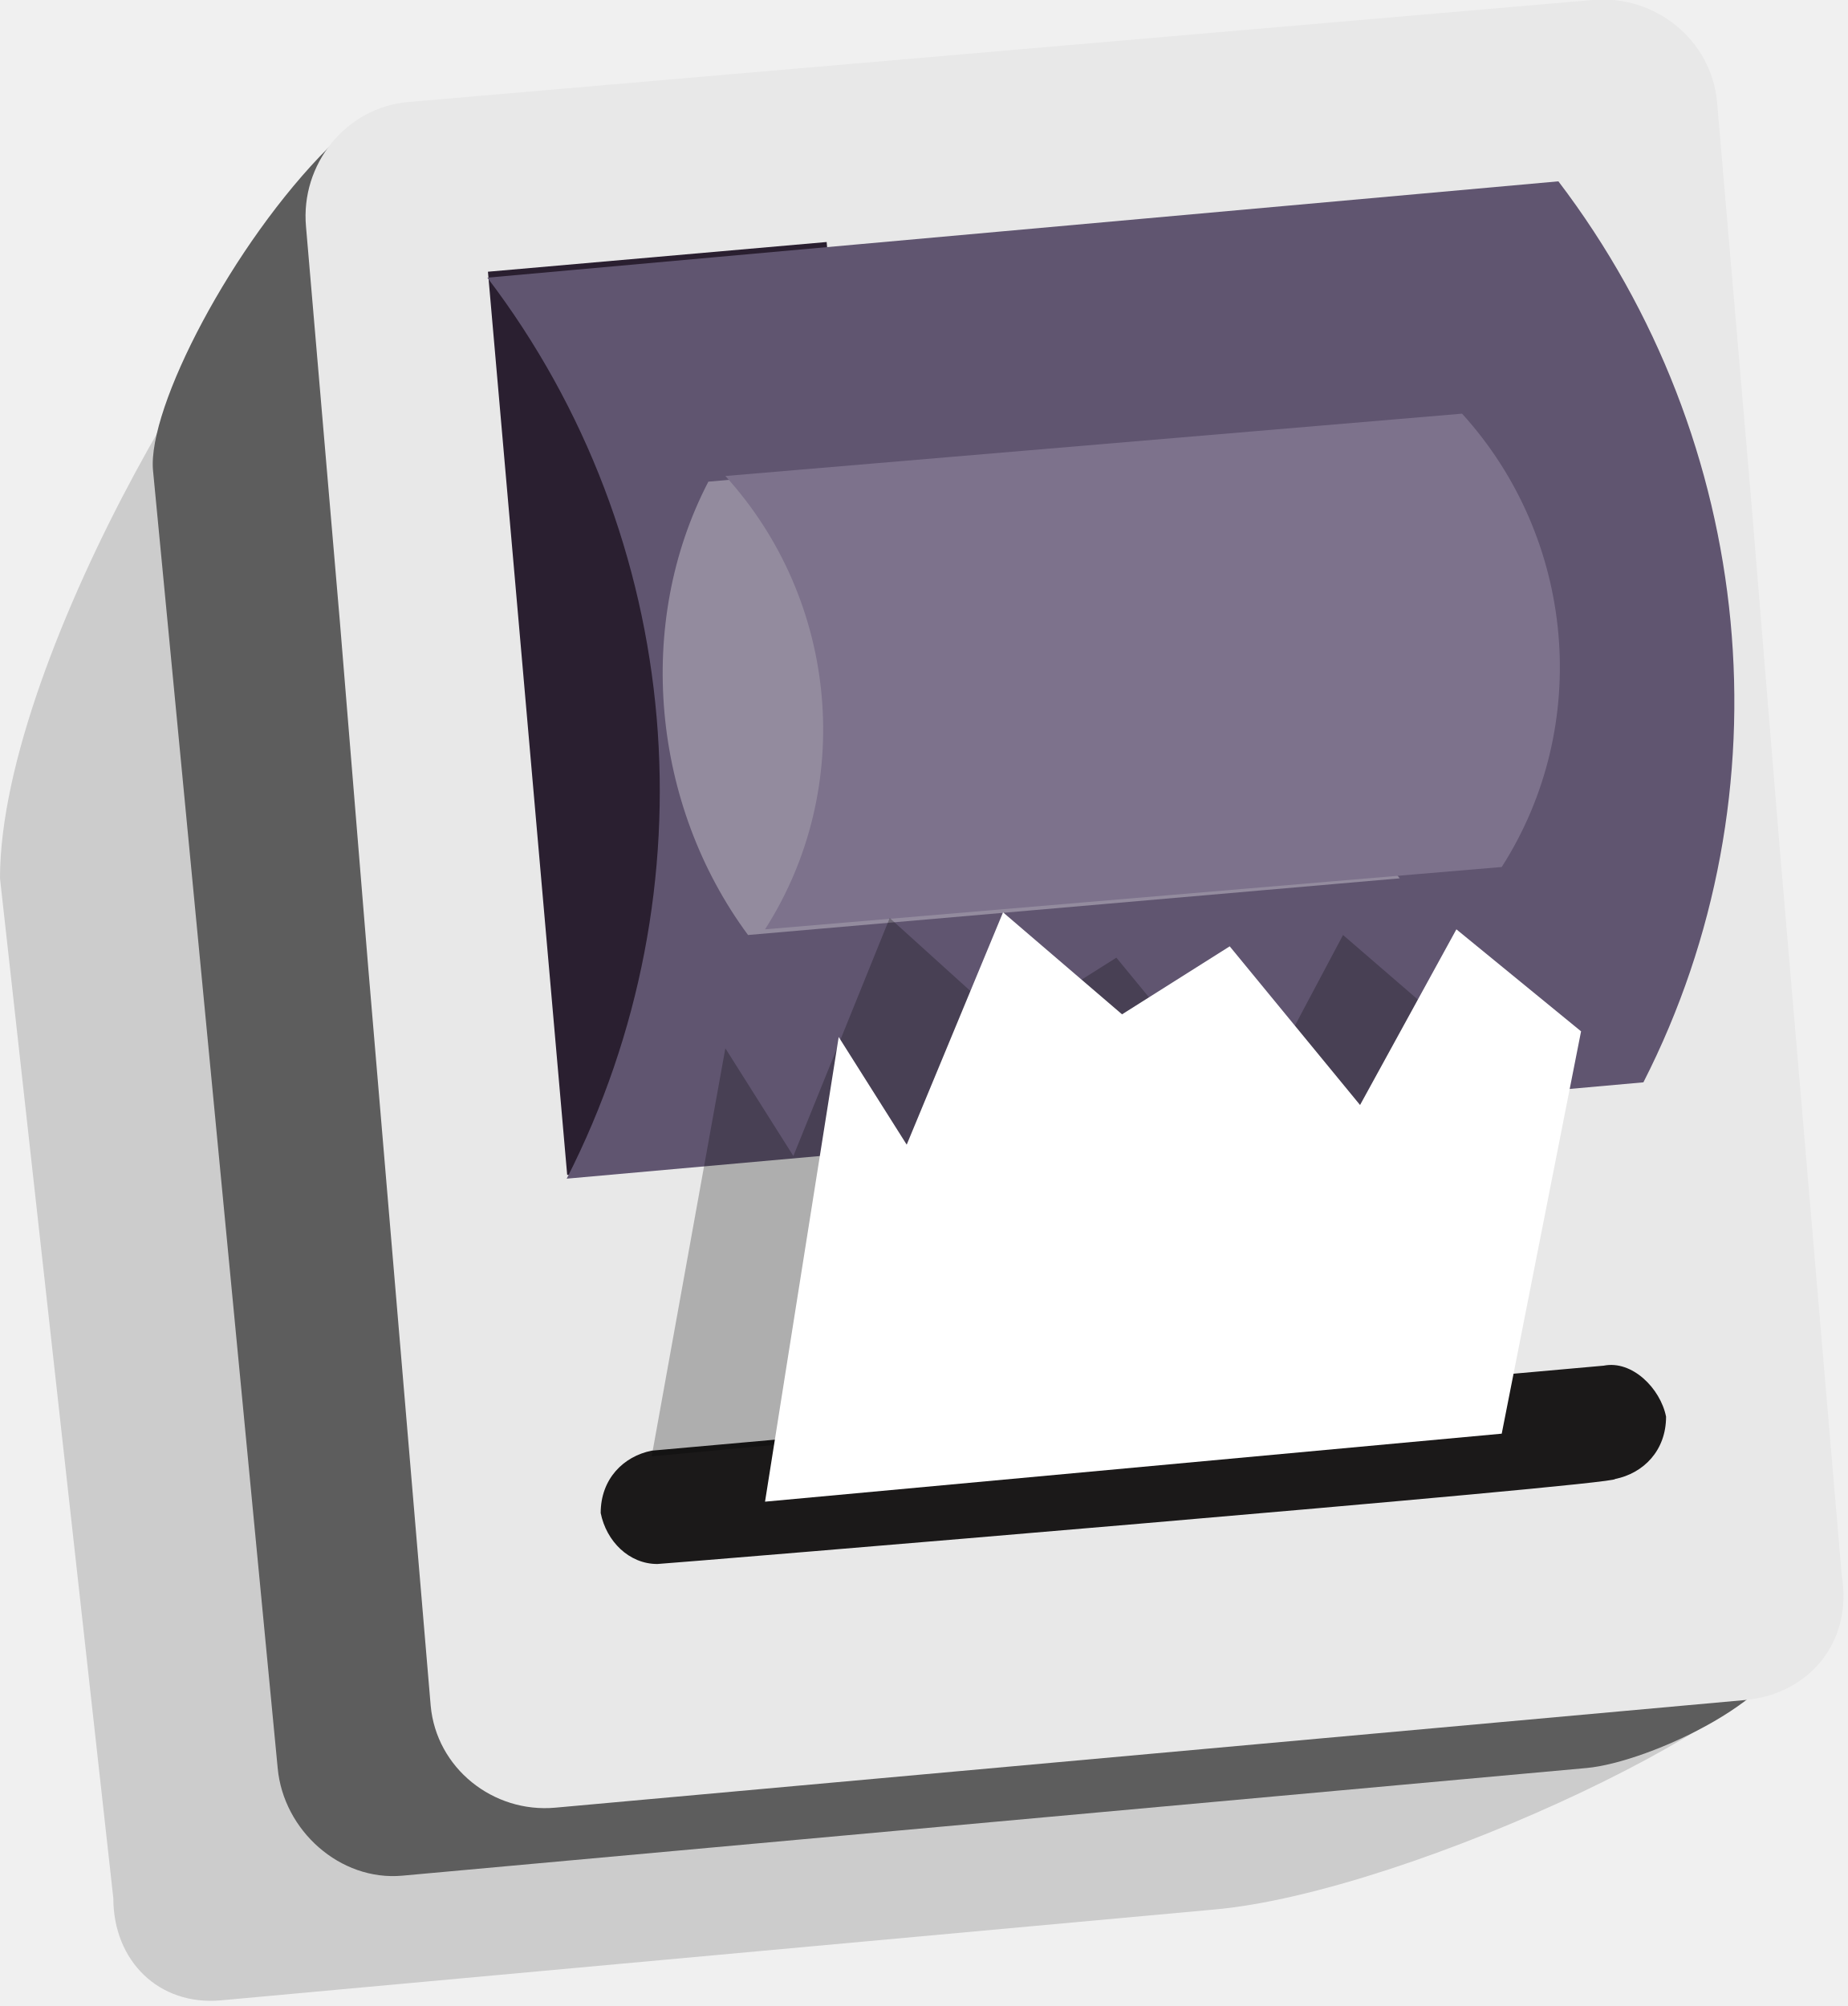
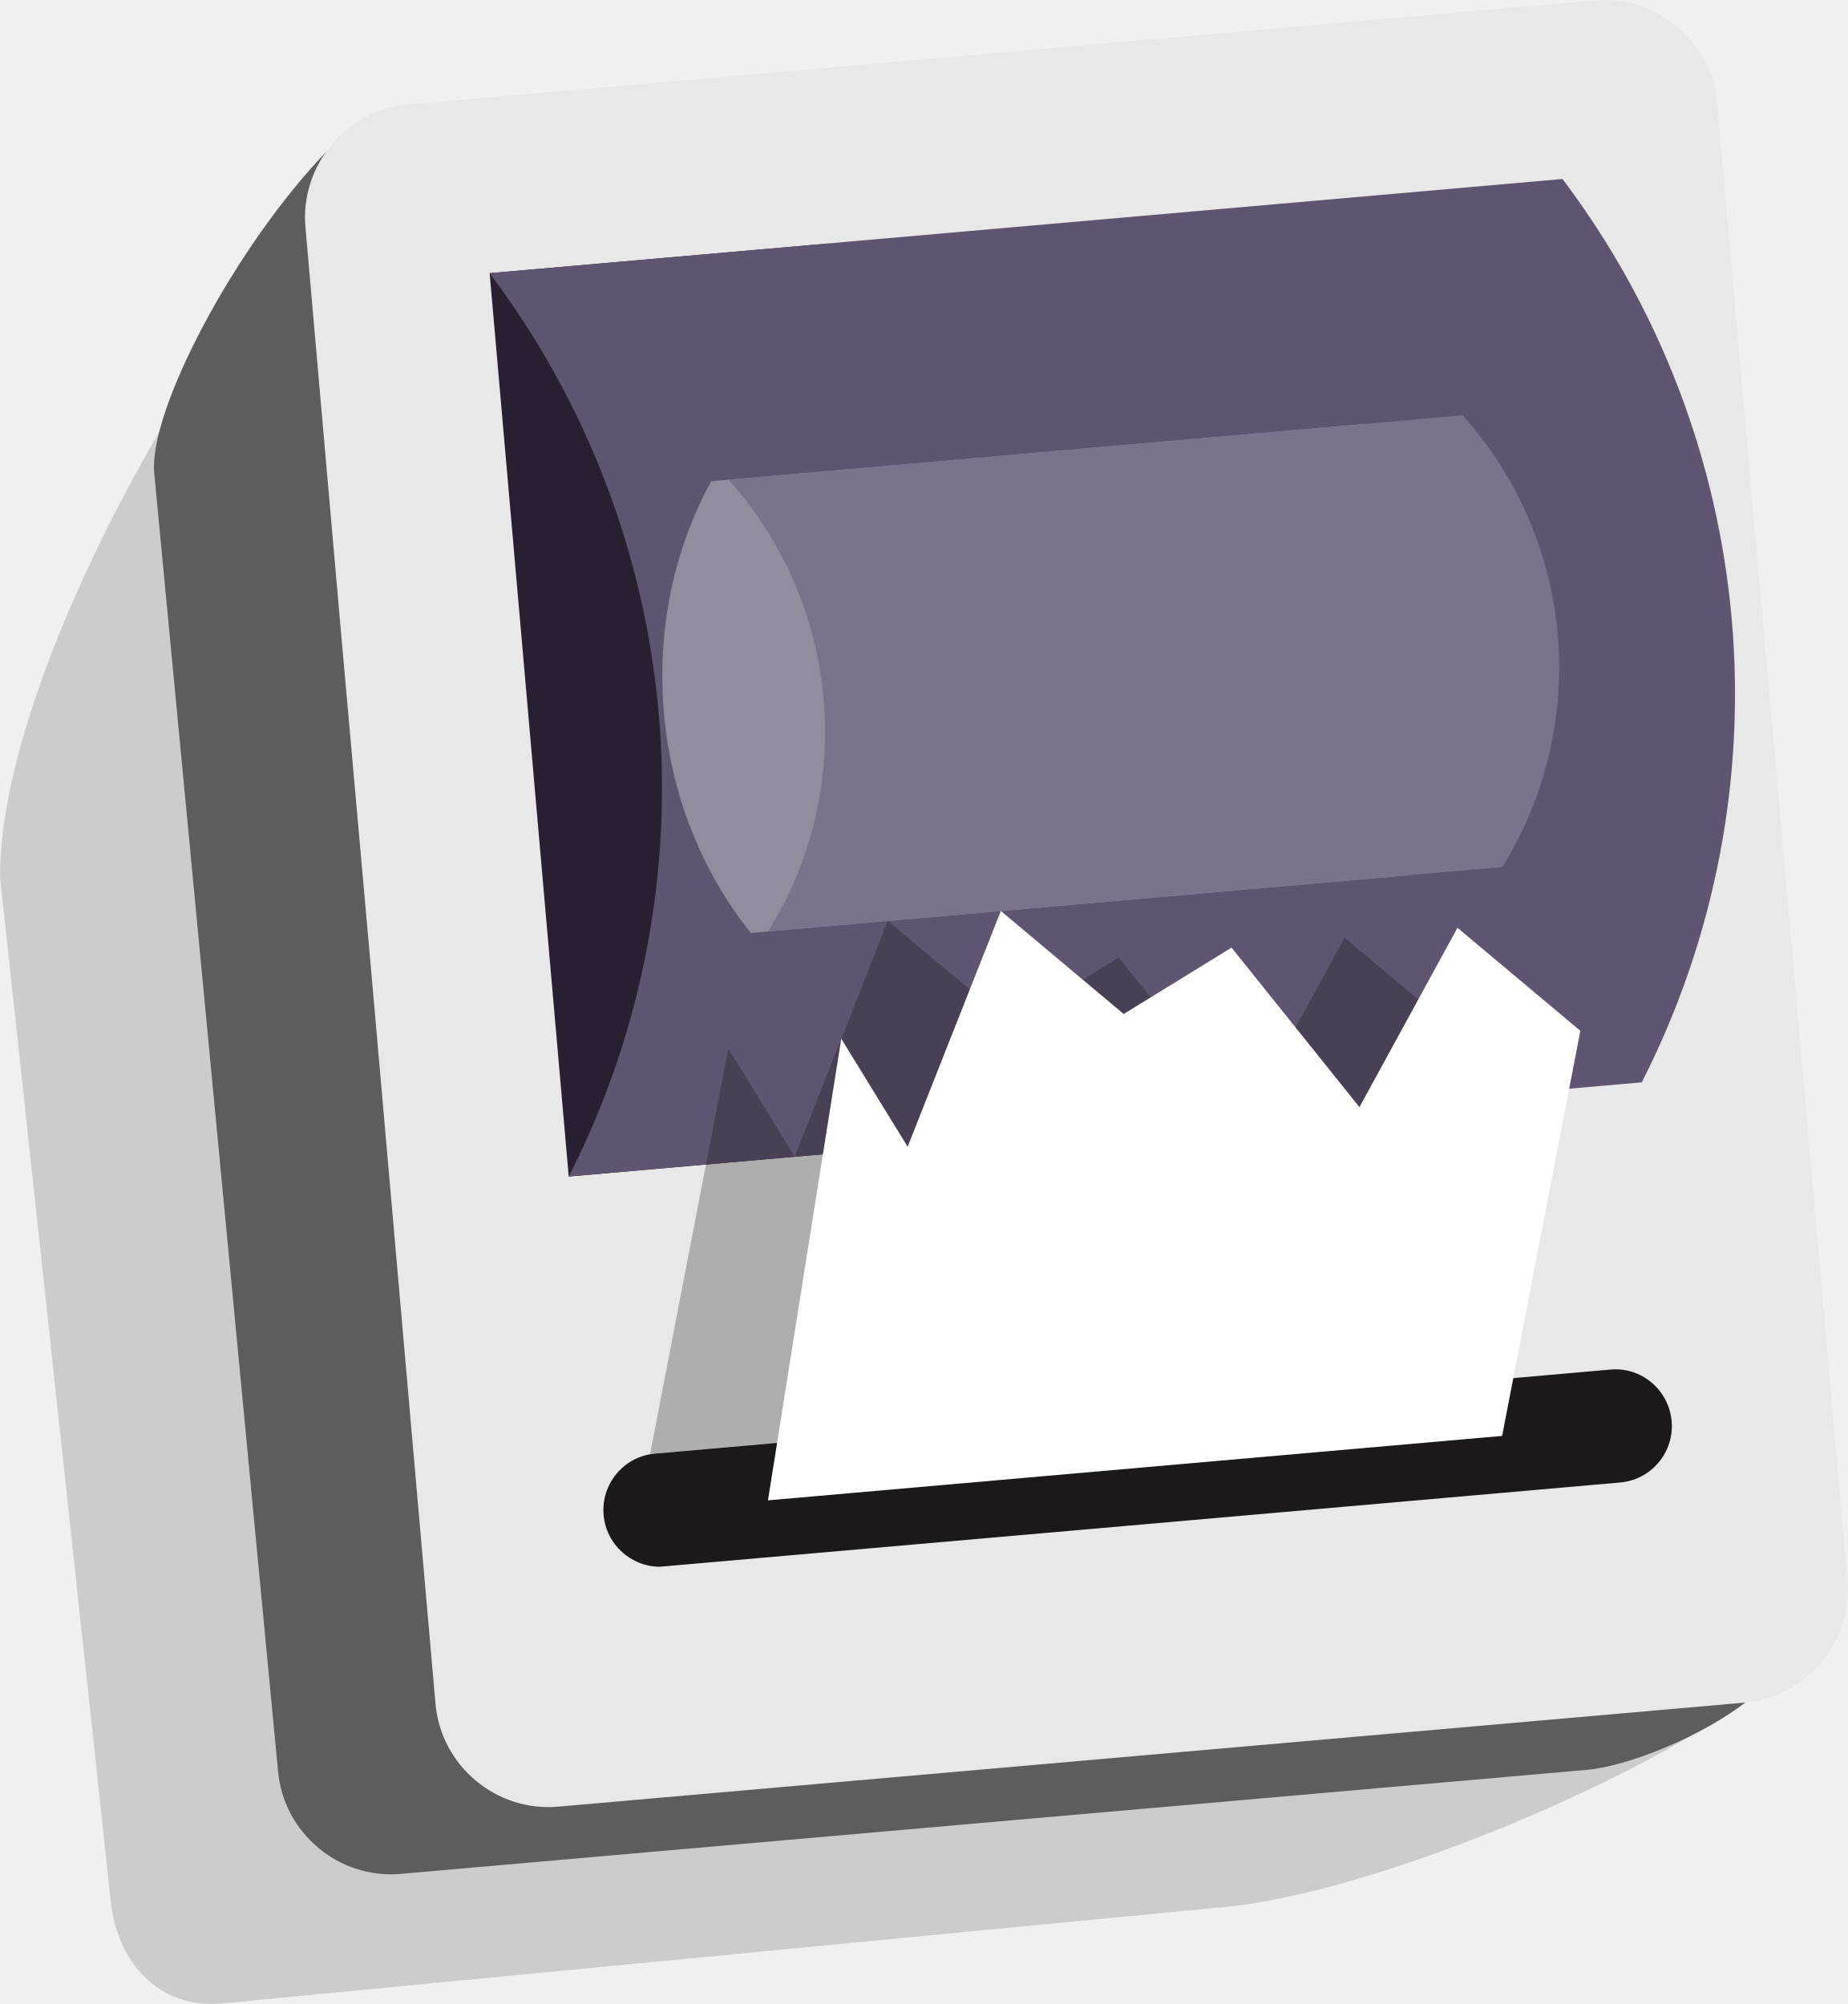
- <svg xmlns="http://www.w3.org/2000/svg" version="1.1" id="Слой_1" x="0px" y="0px" viewBox="0 0 32.6 35.4" style="enable-background:new 0 0 32.6 35.4;" xml:space="preserve">
-   <style type="text/css">
- 	.st0{fill:#CCCCCC;}
- 	.st1{fill:#5D5D5D;}
- 	.st2{fill:#E8E8E8;}
- 	.st3{fill:#1B1919;}
- 	.st4{fill:none;stroke:#E57565;stroke-linecap:round;stroke-miterlimit:10;}
- 	.st5{fill:#2A1F30;}
- 	.st6{fill:#605570;}
- 	.st7{fill:#938B9E;}
- 	.st8{fill:#7D728C;}
- 	.st9{opacity:0.25;}
- 	.st10{fill:#FFFFFF;}
- </style>
-   <path class="st0" d="M21.4,33.7L3.9,35.3C2.8,35.4,2,34.6,2,33.5l-2-18c0-4,4.5-11.3,5.6-11.4l3.7-0.4l12.9,0.9  c1.1-0.1,2.1,0.7,2.2,1.8l1.8,21l5.4,1.5C31.8,30.1,24.9,33.4,21.4,33.7z" />
-   <path class="st1" d="M28,31.2L7.1,33.1C6,33.2,5,32.3,4.9,31.2L2.7,8.3c-0.1-1.1,1.4-4,3.1-5.7l19.6-1.3c1.1-0.1,2.1,0.7,2.2,1.8  l4,25.7C31.7,29.9,29.1,31.1,28,31.2z" />
-   <path class="st2" d="M30.8,30L9.8,31.9c-1.1,0.1-2.1-0.7-2.2-1.8L6.5,17.1L6,11L5.4,4C5.3,2.9,6.1,1.9,7.2,1.8L28.1,0  c1.1-0.1,2.1,0.7,2.2,1.8l0.6,7l0.5,6.1l1.1,12.9C32.7,29,31.9,29.9,30.8,30z" />
+ <svg xmlns="http://www.w3.org/2000/svg" xmlns:xlink="http://www.w3.org/1999/xlink" version="1.1" id="Layer_1" x="0px" y="0px" width="32.594px" height="35.357px" viewBox="0 0 32.594 35.357" enable-background="new 0 0 32.594 35.357" xml:space="preserve">
  <g>
-     <path class="st3" d="M11.6,27.6c-0.5,0-0.9-0.4-1-0.9c0-0.6,0.4-1,0.9-1.1l16.8-1.5c0.5-0.1,1,0.4,1.1,0.9c0,0.6-0.4,1-0.9,1.1   C28.6,26.2,11.7,27.6,11.6,27.6z" />
+     <defs>
+       <rect id="SVGID_1_" x="-6.211" y="-2.771" width="40" height="40" />
+     </defs>
+     <clipPath id="SVGID_2_">
+       <use xlink:href="#SVGID_1_" overflow="visible" />
+     </clipPath>
+     <g clip-path="url(#SVGID_2_)">
+       <defs>
+         <rect id="SVGID_3_" x="-6.211" y="-2.771" width="40" height="40" />
+       </defs>
+       <clipPath id="SVGID_4_">
+         <use xlink:href="#SVGID_3_" overflow="visible" />
+       </clipPath>
+       <path clip-path="url(#SVGID_4_)" fill="#CCCCCC" d="M21.408,33.664L3.897,35.349c-1.096,0.096-1.849-0.741-1.946-1.837L0,15.465    c-0.001-4,4.549-11.257,5.645-11.353l3.732-0.363l12.905,0.877c1.096-0.097,2.071,0.721,2.167,1.817l1.843,21.003l5.373,1.537    C31.762,30.081,24.901,33.413,21.408,33.664" />
+       <path clip-path="url(#SVGID_4_)" fill="#5D5D5D" d="M27.991,31.226L7.071,33.061C5.976,33.158,5,32.34,4.904,31.244L2.72,8.341    C2.624,7.246,4.138,4.352,5.778,2.654l19.591-1.313c1.097-0.096,2.071,0.722,2.167,1.817l4.025,25.69    C31.657,29.944,29.087,31.13,27.991,31.226" />
+       <path clip-path="url(#SVGID_4_)" fill="#E8E8E8" d="M30.769,30.04l-20.92,1.835c-1.095,0.098-2.071-0.721-2.167-1.816    L6.546,17.109L6,10.985L5.388,4.01C5.292,2.914,6.11,1.939,7.206,1.843l20.92-1.835c1.096-0.097,2.071,0.721,2.167,1.817    L30.905,8.8l0.546,6.123l1.136,12.95C32.683,28.969,31.865,29.944,30.769,30.04" />
+       <path clip-path="url(#SVGID_4_)" fill="#1B1919" d="M11.643,27.642c-0.513,0-0.949-0.393-0.995-0.912    c-0.048-0.551,0.358-1.036,0.909-1.084l16.847-1.482c0.549-0.053,1.035,0.359,1.084,0.909c0.048,0.55-0.358,1.035-0.909,1.083    C28.578,26.156,11.671,27.642,11.643,27.642" />
+       <rect x="9.324" y="4.527" transform="matrix(0.9962 -0.0872 0.0872 0.9962 -1.0459 1.123)" clip-path="url(#SVGID_4_)" fill="#2A1F30" width="5.999" height="15.999" />
+       <path clip-path="url(#SVGID_4_)" fill="#605570" d="M28.961,19.096l-18.927,1.661c2.619-5.144,2.077-11.331-1.399-15.938    l18.928-1.661C31.039,7.767,31.582,13.954,28.961,19.096z" />
+       <path clip-path="url(#SVGID_4_)" fill="#938B9E" d="M13.245,16.46l11.54-1.012c-1.786-2.223-2.07-5.47-0.7-7.97L12.546,8.491    C11.175,10.99,11.46,14.237,13.245,16.46z" />
+       <path clip-path="url(#SVGID_4_)" fill="#7D728C" d="M26.5,15.297l-12.95,1.136c1.564-2.516,1.279-5.763-0.699-7.969l12.95-1.136    C27.779,9.534,28.064,12.78,26.5,15.297z" />
+       <g opacity="0.25" clip-path="url(#SVGID_4_)">
+         <g>
+           <defs>
+             <rect id="SVGID_5_" x="11.468" y="16.247" width="14.418" height="9.404" />
+           </defs>
+           <clipPath id="SVGID_6_">
+             <use xlink:href="#SVGID_5_" overflow="visible" />
+           </clipPath>
+           <polygon clip-path="url(#SVGID_6_)" points="24.418,24.514 11.468,25.651 12.848,18.501 14.019,20.407 15.662,16.247       17.829,18.065 19.734,16.894 21.988,19.708 23.719,16.543 25.886,18.362     " />
+         </g>
+       </g>
+       <polygon clip-path="url(#SVGID_4_)" fill="#FFFFFF" points="26.498,25.334 13.547,26.471 14.84,18.327 16.011,20.232     17.655,16.072 19.822,17.89 21.725,16.719 23.981,19.533 25.71,16.369 27.878,18.187   " />
+     </g>
  </g>
-   <path class="st4" d="M26.4,8.2" />
-   <path class="st4" d="M27.2,8.1" />
-   <path class="st4" d="M25.9,7.6" />
-   <path class="st4" d="M26.8,7.3" />
-   <rect x="9.3" y="4.5" transform="matrix(0.9962 -8.740035e-02 8.740035e-02 0.9962 -1.0476 1.125)" class="st5" width="6" height="16" />
-   <path class="st6" d="M29,19.1L10,20.8l0,0c2.6-5.1,2.1-11.3-1.4-15.9l0,0l18.9-1.7l0,0C31,7.8,31.6,14,29,19.1L29,19.1z" />
-   <path class="st7" d="M13.2,16.5l11.5-1l0,0c-1.8-2.2-2.1-5.5-0.7-8l0,0l-11.5,1l0,0C11.2,11,11.5,14.2,13.2,16.5L13.2,16.5z" />
-   <path class="st8" d="M26.5,15.3l-13,1.1l0,0c1.6-2.5,1.3-5.8-0.7-8l0,0l13-1.1l0,0C27.8,9.5,28.1,12.8,26.5,15.3L26.5,15.3z" />
-   <polygon class="st9" points="24.4,24.5 11.5,25.7 12.8,18.5 14,20.4 15.7,16.2 17.8,18.1 19.7,16.9 22,19.7 23.7,16.5 25.9,18.4 " />
-   <polygon class="st10" points="26.5,25.3 13.5,26.5 14.8,18.3 16,20.2 17.7,16.1 19.8,17.9 21.7,16.7 24,19.5 25.7,16.4 27.9,18.2   " />
</svg>
